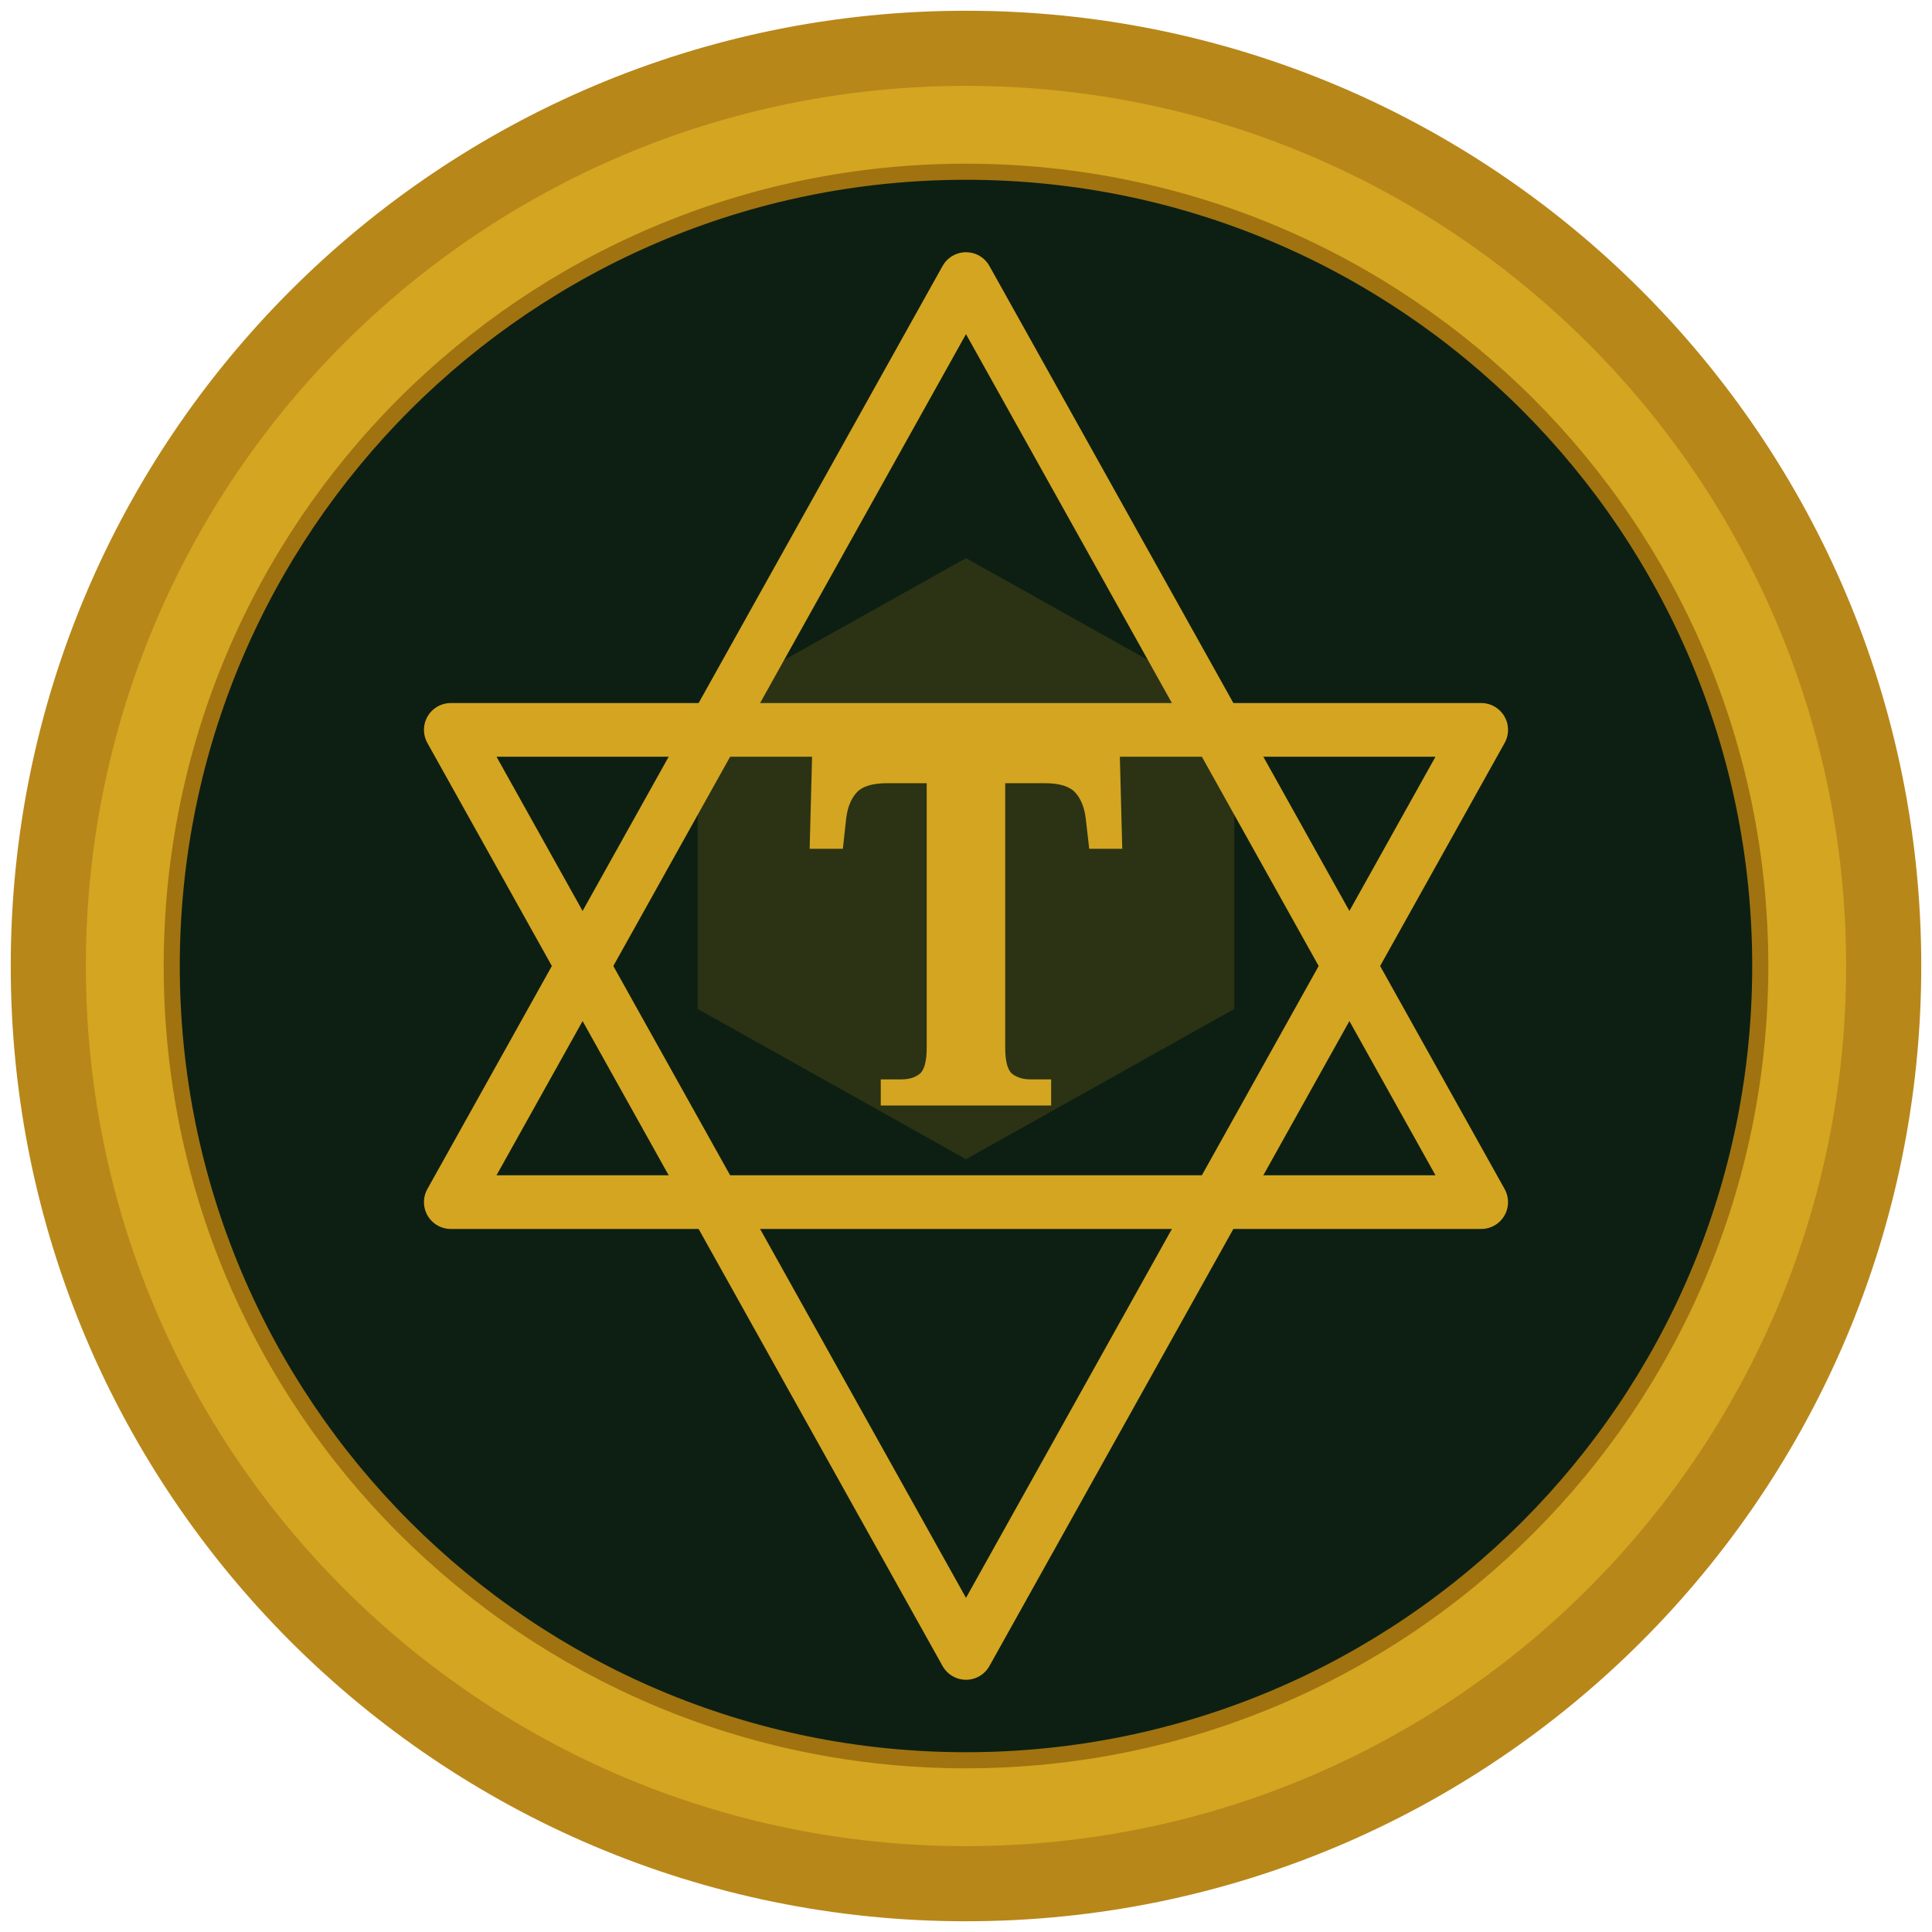
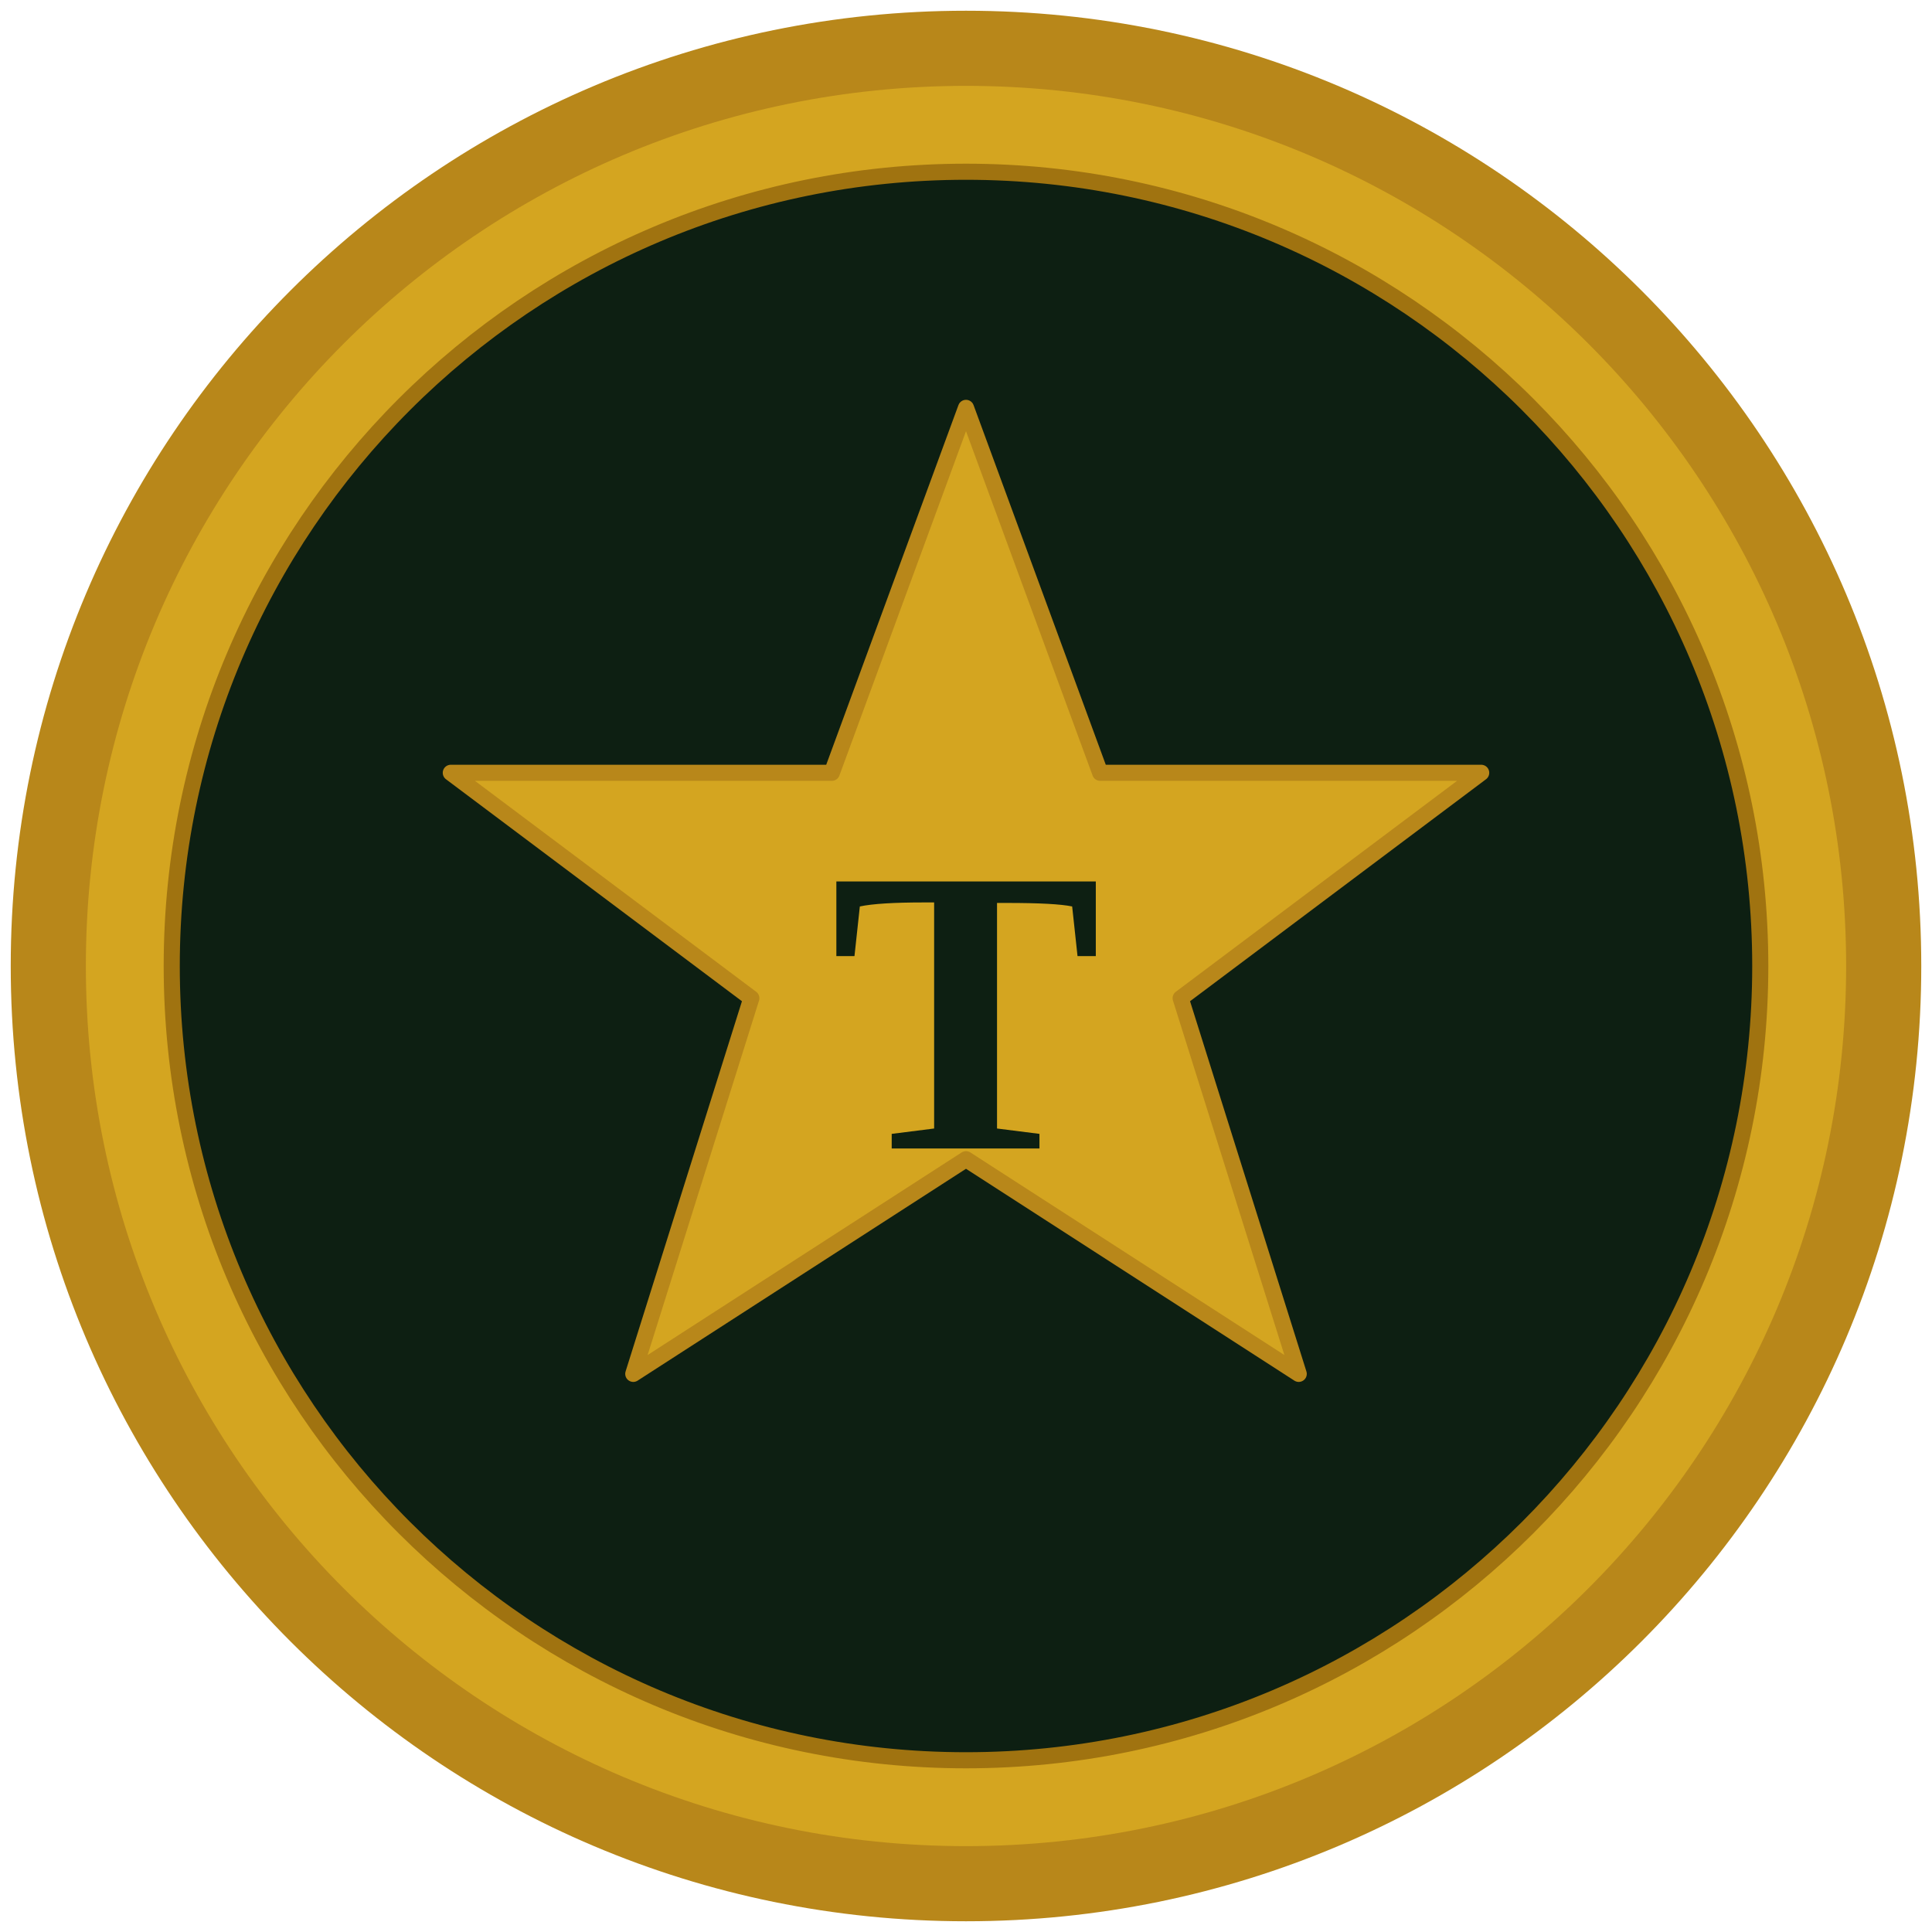
<svg xmlns="http://www.w3.org/2000/svg" width="180" height="180" viewBox="0 0 180 180" fill="none">
  <circle cx="90" cy="90" r="89" fill="#B8871A" />
  <circle cx="90" cy="90" r="82" fill="#D4A520" />
  <circle cx="90" cy="90" r="74" fill="#0d1f12" />
  <circle cx="90" cy="90" r="74" stroke="#a07310" stroke-width="1.5" fill="none" />
-   <polygon points="90,26 138,112 42,112" fill="none" stroke="#D4A520" stroke-width="5" stroke-linejoin="round" />
-   <polygon points="90,154 42,68 138,68" fill="none" stroke="#D4A520" stroke-width="5" stroke-linejoin="round" />
-   <polygon points="90,52 115,66 115,94 90,108 65,94 65,66" fill="#D4A520" opacity="0.15" />
-   <text x="90" y="103" text-anchor="middle" font-family="Georgia, serif" font-weight="700" font-size="46" fill="#D4A520" letter-spacing="-2">T</text>
+   <polygon points="90,38 102.5,72 138,72 110,93 121,128 90,108 59,128 70,93 42,72 77.5,72" fill="#D4A520" stroke="#B8871A" stroke-width="1.5" stroke-linejoin="round" />
+   <text x="90" y="107" text-anchor="middle" font-family="Georgia, 'Times New Roman', serif" font-weight="700" font-size="38" fill="#0d1f12">T</text>
</svg>
